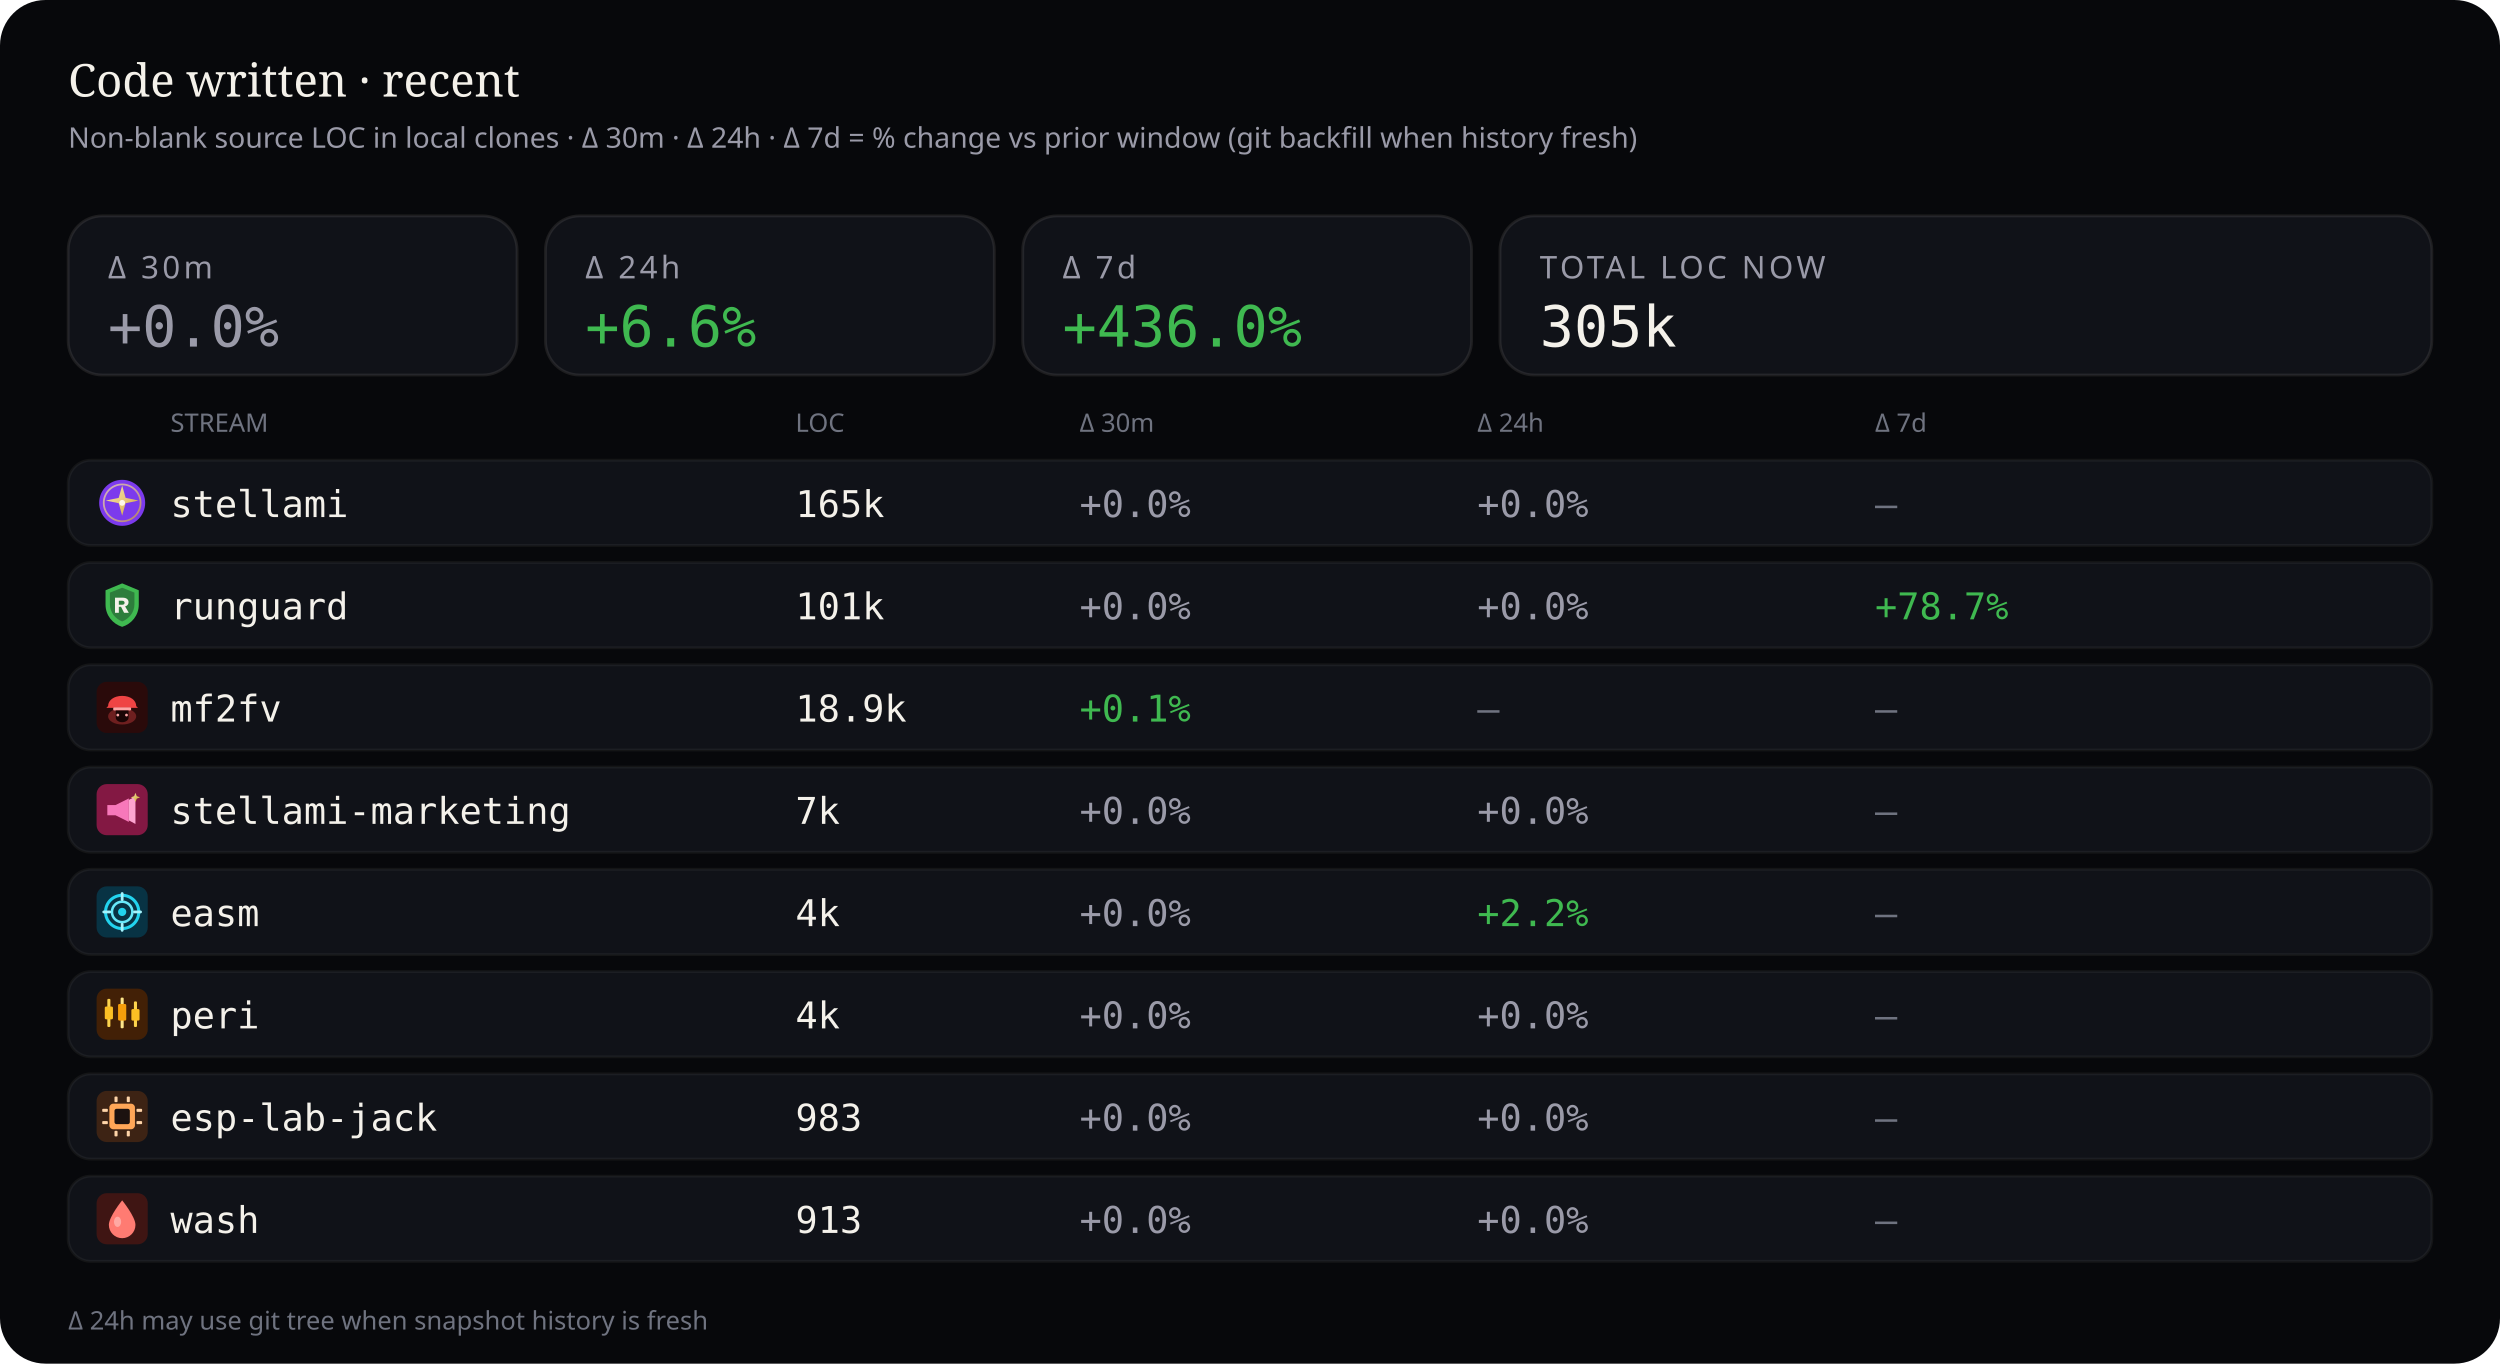
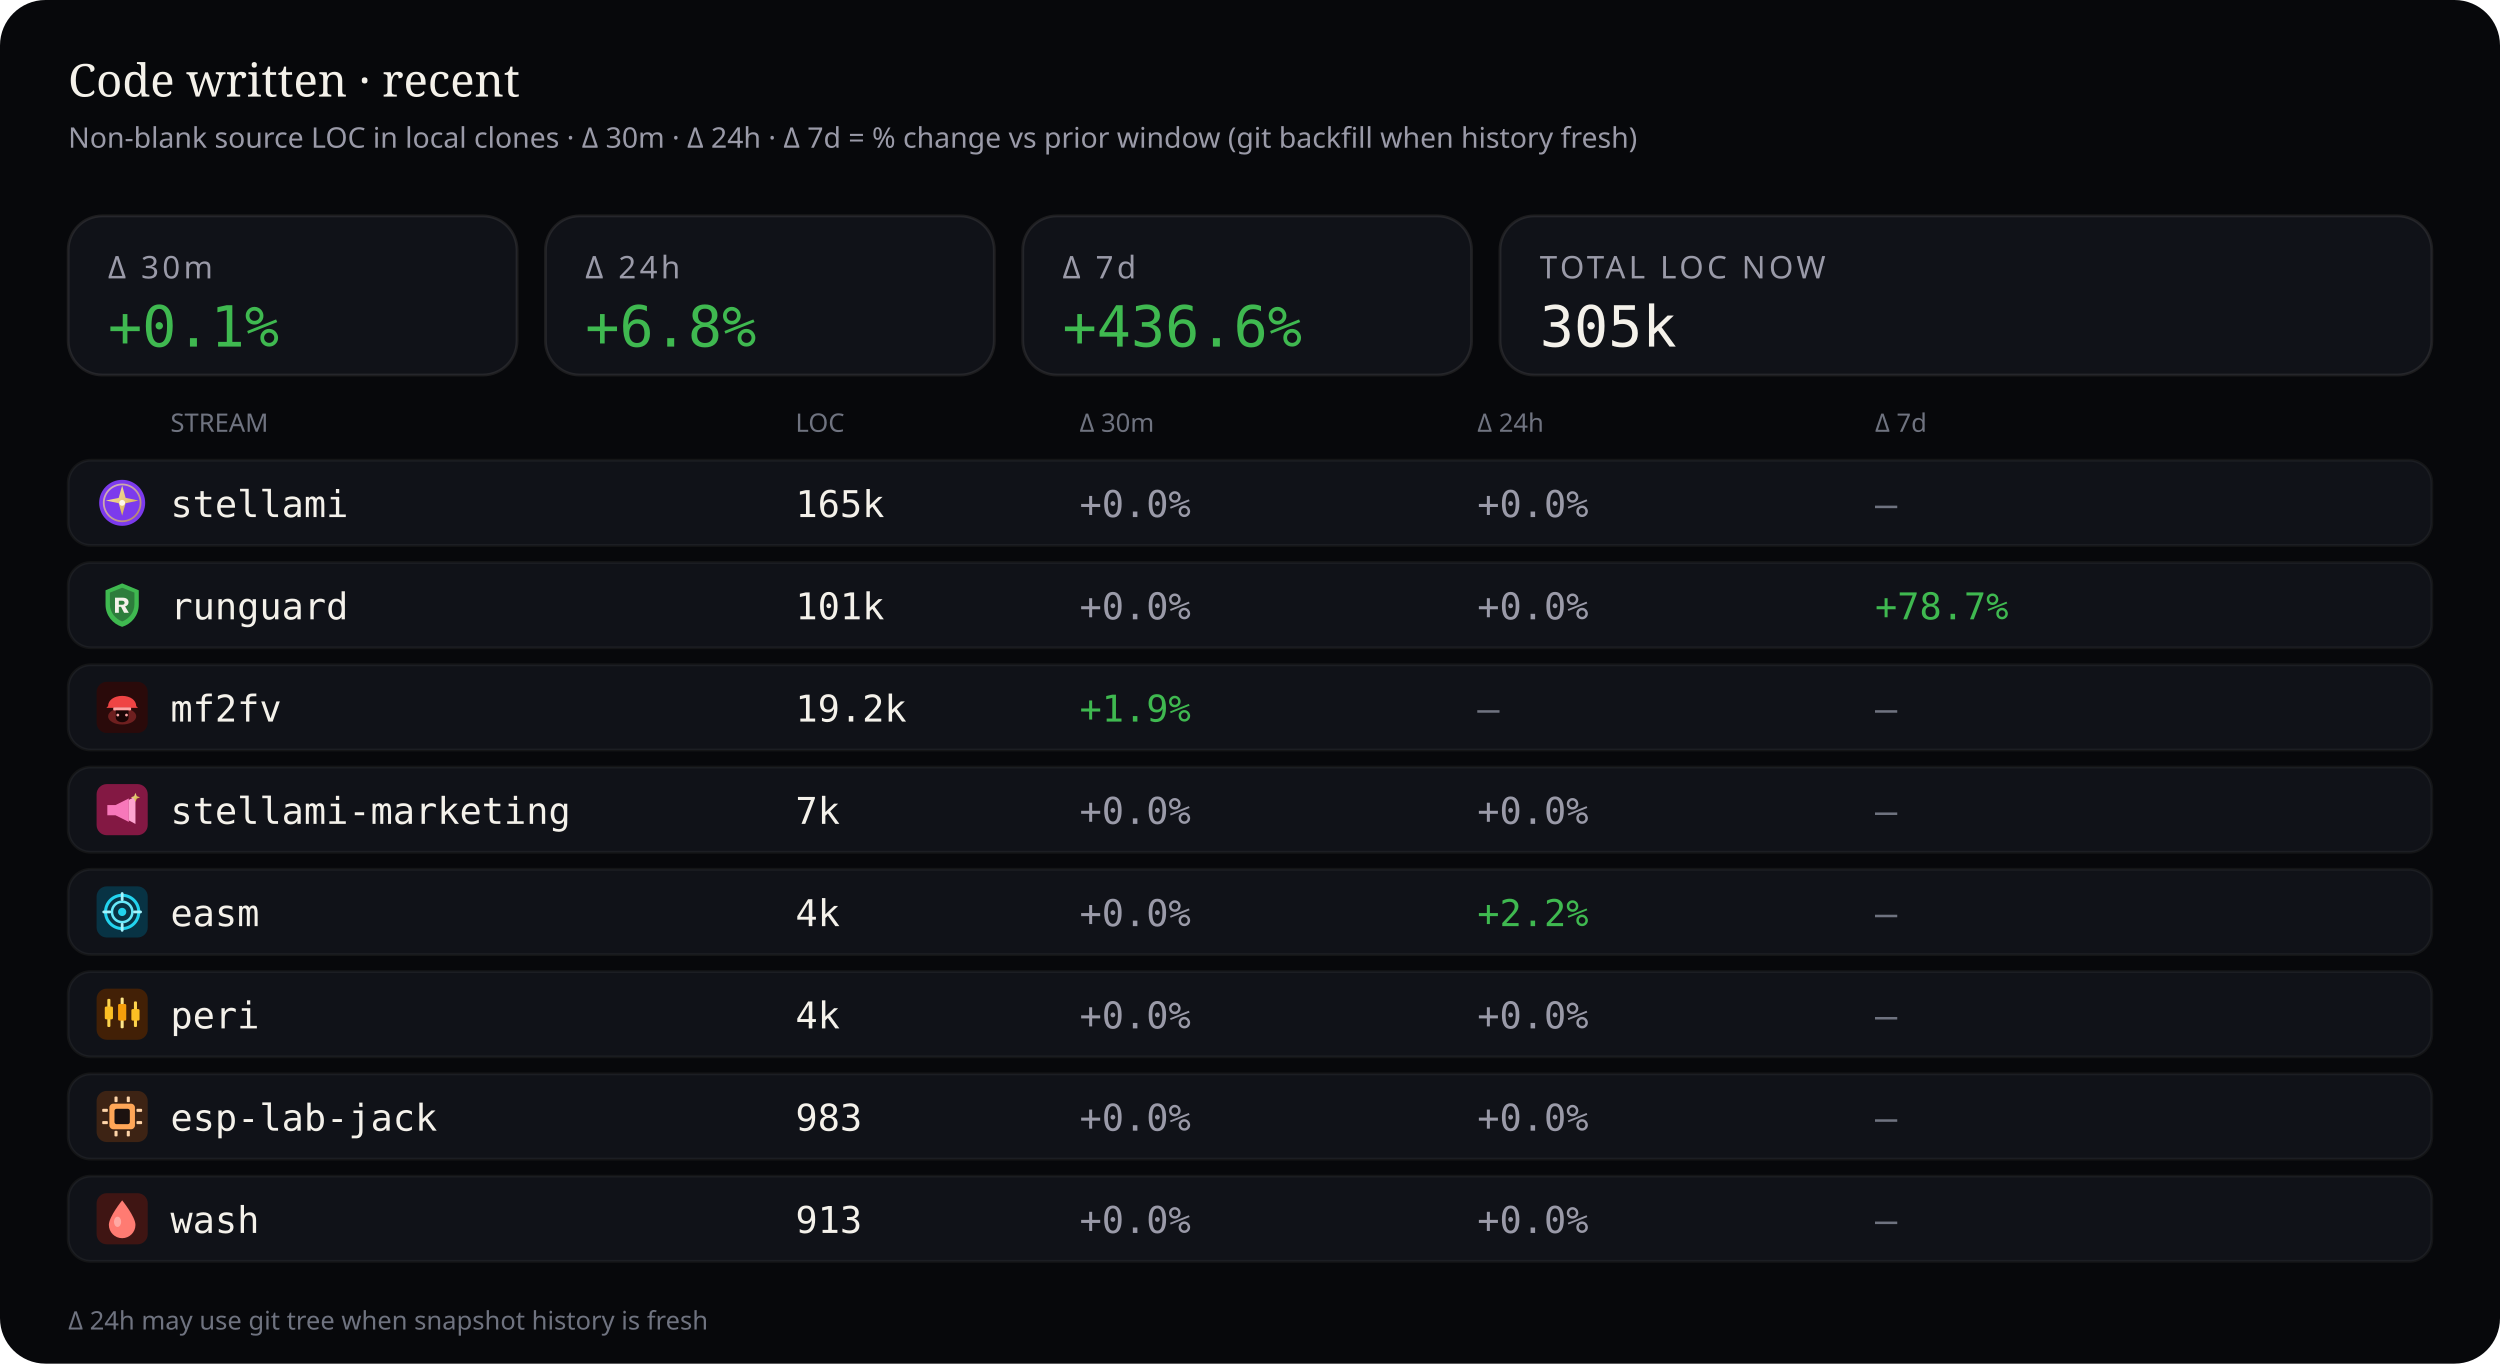
<svg xmlns="http://www.w3.org/2000/svg" viewBox="0 0 880 480" width="880" height="480" role="img" aria-label="Source code LOC deltas — 30 minutes, 24 hours, and 7 days">
  <rect width="880" height="480" rx="16" fill="#07080b" />
  <text x="24" y="34" fill="#f4f1ea" font-size="16" font-family="ui-serif, Georgia, serif">Code written · recent</text>
  <text x="24" y="52" fill="#9a9aa8" font-size="10" font-family="ui-sans-serif, system-ui, sans-serif">Non-blank source LOC in local clones · Δ 30m · Δ 24h · Δ 7d = % change vs prior window (git backfill when history fresh)</text>
  <rect x="24" y="76" width="158" height="56" rx="12" fill="#101218" stroke="rgba(232,228,214,0.10)" />
  <text x="38" y="98" fill="#9a9aa8" font-size="11" font-family="ui-sans-serif, system-ui, sans-serif" letter-spacing="1.2">Δ 30m</text>
-   <text x="38" y="122" fill="#9a9aa8" font-size="20" font-family="ui-monospace, SFMono-Regular, monospace">+0.0%</text>
+   <text x="38" y="122" fill="#3fb950" font-size="20" font-family="ui-monospace, SFMono-Regular, monospace">+0.1%</text>
  <rect x="192" y="76" width="158" height="56" rx="12" fill="#101218" stroke="rgba(232,228,214,0.10)" />
  <text x="206" y="98" fill="#9a9aa8" font-size="11" font-family="ui-sans-serif, system-ui, sans-serif" letter-spacing="1.2">Δ 24h</text>
-   <text x="206" y="122" fill="#3fb950" font-size="20" font-family="ui-monospace, SFMono-Regular, monospace">+6.6%</text>
+   <text x="206" y="122" fill="#3fb950" font-size="20" font-family="ui-monospace, SFMono-Regular, monospace">+6.8%</text>
  <rect x="360" y="76" width="158" height="56" rx="12" fill="#101218" stroke="rgba(232,228,214,0.10)" />
  <text x="374" y="98" fill="#9a9aa8" font-size="11" font-family="ui-sans-serif, system-ui, sans-serif" letter-spacing="1.2">Δ 7d</text>
-   <text x="374" y="122" fill="#3fb950" font-size="20" font-family="ui-monospace, SFMono-Regular, monospace">+436.0%</text>
+   <text x="374" y="122" fill="#3fb950" font-size="20" font-family="ui-monospace, SFMono-Regular, monospace">+436.6%</text>
  <rect x="528" y="76" width="328" height="56" rx="12" fill="#101218" stroke="rgba(232,228,214,0.10)" />
  <text x="542" y="98" fill="#9a9aa8" font-size="11" font-family="ui-sans-serif, system-ui, sans-serif" letter-spacing="1.2">TOTAL LOC NOW</text>
  <text x="542" y="122" fill="#f4f1ea" font-size="20" font-family="ui-monospace, SFMono-Regular, monospace">305k</text>
  <text x="60" y="152" fill="#6f7380" font-size="9" font-family="ui-sans-serif, system-ui, sans-serif">STREAM</text>
  <text x="280" y="152" fill="#6f7380" font-size="9" font-family="ui-sans-serif, system-ui, sans-serif">LOC</text>
  <text x="380" y="152" fill="#6f7380" font-size="9" font-family="ui-sans-serif, system-ui, sans-serif">Δ 30m</text>
  <text x="520" y="152" fill="#6f7380" font-size="9" font-family="ui-sans-serif, system-ui, sans-serif">Δ 24h</text>
  <text x="660" y="152" fill="#6f7380" font-size="9" font-family="ui-sans-serif, system-ui, sans-serif">Δ 7d</text>
  <rect x="24" y="162" width="832" height="30" rx="8" fill="#101218" stroke="rgba(232,228,214,0.06)" />
  <g id="stream_logo_stellami" class="stream_logo" data-stream="stellami" transform="translate(34.0,168.0) scale(0.9)" opacity="1.0">
    <defs>
      <linearGradient id="stream_logo_stellami-stellami-gold" x1="0%" y1="0%" x2="100%" y2="100%">
        <stop offset="0%" stop-color="#f5e6a8" />
        <stop offset="55%" stop-color="#e8c57a" />
        <stop offset="100%" stop-color="#c9a227" />
      </linearGradient>
    </defs>
    <circle cx="10" cy="10" r="9" fill="#7c3aed" />
    <circle cx="10" cy="10" r="7.2" fill="none" stroke="url(#stream_logo_stellami-stellami-gold)" stroke-width="0.7" opacity=".7" />
    <path fill="url(#stream_logo_stellami-stellami-gold)" d="M10 3.2 L11.35 8.05 L16.4 9.1 L11.35 10.15 L10 15 L8.65 10.15 L3.6 9.1 L8.65 8.05 Z" />
    <circle cx="10" cy="10" r="1.15" fill="#fff8e8" />
  </g>
  <use class="stream_logo" data-stream="stellami" href="#stream_logo_stellami" x="34.0" y="168.0" width="18" height="18" opacity="0" />
  <text x="60" y="182" fill="#f4f1ea" font-size="13" font-family="ui-monospace, SFMono-Regular, monospace">stellami</text>
  <text x="280" y="182" fill="#f4f1ea" font-size="13" font-family="ui-monospace, SFMono-Regular, monospace">165k</text>
  <text x="380" y="182" fill="#9a9aa8" font-size="13" font-family="ui-monospace, SFMono-Regular, monospace">+0.0%</text>
  <text x="520" y="182" fill="#9a9aa8" font-size="13" font-family="ui-monospace, SFMono-Regular, monospace">+0.0%</text>
  <text x="660" y="182" fill="#6f7380" font-size="13" font-family="ui-monospace, SFMono-Regular, monospace">—</text>
  <rect x="24" y="198" width="832" height="30" rx="8" fill="#101218" stroke="rgba(232,228,214,0.06)" />
  <g id="stream_logo_runguard" class="stream_logo" data-stream="runguard" transform="translate(34.0,204.0) scale(0.9)" opacity="1.0">
    <path fill="#3fb950" d="M10 1.5 L16.5 4.2 V9.8 C16.5 14.1 13.6 17.4 10 18.5 C6.4 17.4 3.5 14.1 3.5 9.8 V4.2 Z" />
    <path fill="#0d1117" fill-opacity=".35" d="M10 3.2 L14.8 5.1 V9.7 C14.8 12.9 12.6 15.4 10 16.4 C7.4 15.4 5.2 12.9 5.2 9.7 V5.1 Z" />
    <path fill="#f4f1ea" d="M7.2 7.1h3.1c1.35 0 2.2.7 2.2 1.75 0 .85-.5 1.45-1.35 1.65L12.6 13h-1.85l-1.2-2.35H8.7V13H7.2V7.1zm1.5 1.2v1.55h1.35c.55 0 .9-.28.9-.75s-.35-.8-.9-.8H8.7z" />
  </g>
  <use class="stream_logo" data-stream="runguard" href="#stream_logo_runguard" x="34.0" y="204.0" width="18" height="18" opacity="0" />
  <text x="60" y="218" fill="#f4f1ea" font-size="13" font-family="ui-monospace, SFMono-Regular, monospace">runguard</text>
  <text x="280" y="218" fill="#f4f1ea" font-size="13" font-family="ui-monospace, SFMono-Regular, monospace">101k</text>
  <text x="380" y="218" fill="#9a9aa8" font-size="13" font-family="ui-monospace, SFMono-Regular, monospace">+0.0%</text>
  <text x="520" y="218" fill="#9a9aa8" font-size="13" font-family="ui-monospace, SFMono-Regular, monospace">+0.0%</text>
  <text x="660" y="218" fill="#3fb950" font-size="13" font-family="ui-monospace, SFMono-Regular, monospace">+78.7%</text>
  <rect x="24" y="234" width="832" height="30" rx="8" fill="#101218" stroke="rgba(232,228,214,0.06)" />
  <g id="stream_logo_mf2fv" class="stream_logo" data-stream="mf2fv" transform="translate(34.0,240.0) scale(0.9)" opacity="1.0">
    <rect width="20" height="20" rx="4" fill="#2a0a0a" />
    <ellipse cx="10" cy="13.5" rx="5.5" ry="3.2" fill="#ef4444" opacity=".35" />
    <path fill="#ef4444" d="M4.5 9.5 C4.5 7.2 6.8 5.5 10 5.5 S15.5 7.2 15.5 9.5 L16.2 10.2 H3.8 Z" />
    <rect x="6.5" y="10" width="7" height="1.2" rx="0.4" fill="#fca5a5" />
    <path fill="#1a0505" d="M7.5 11.2 h5 v2.8 c0 1-1.1 1.8-2.5 1.8 s-2.5-.8-2.5-1.8 v-2.8z" />
    <circle cx="8.3" cy="13" r="0.55" fill="#fca5a5" />
    <circle cx="11.7" cy="13" r="0.55" fill="#fca5a5" />
  </g>
  <use class="stream_logo" data-stream="mf2fv" href="#stream_logo_mf2fv" x="34.0" y="240.0" width="18" height="18" opacity="0" />
  <text x="60" y="254" fill="#f4f1ea" font-size="13" font-family="ui-monospace, SFMono-Regular, monospace">mf2fv</text>
-   <text x="280" y="254" fill="#f4f1ea" font-size="13" font-family="ui-monospace, SFMono-Regular, monospace">18.9k</text>
-   <text x="380" y="254" fill="#3fb950" font-size="13" font-family="ui-monospace, SFMono-Regular, monospace">+0.1%</text>
+   <text x="280" y="254" fill="#f4f1ea" font-size="13" font-family="ui-monospace, SFMono-Regular, monospace">19.2k</text>
+   <text x="380" y="254" fill="#3fb950" font-size="13" font-family="ui-monospace, SFMono-Regular, monospace">+1.9%</text>
  <text x="520" y="254" fill="#6f7380" font-size="13" font-family="ui-monospace, SFMono-Regular, monospace">—</text>
  <text x="660" y="254" fill="#6f7380" font-size="13" font-family="ui-monospace, SFMono-Regular, monospace">—</text>
  <rect x="24" y="270" width="832" height="30" rx="8" fill="#101218" stroke="rgba(232,228,214,0.06)" />
  <g id="stream_logo_stellami-marketing" class="stream_logo" data-stream="stellami-marketing" transform="translate(34.0,276.0) scale(0.9)" opacity="1.0">
    <defs>
      <linearGradient id="stream_logo_stellami-marketing-smkt-gold" x1="0%" y1="0%" x2="100%" y2="100%">
        <stop offset="0%" stop-color="#f5e6a8" />
        <stop offset="100%" stop-color="#c9a227" />
      </linearGradient>
    </defs>
    <rect width="20" height="20" rx="4" fill="#831843" />
    <path fill="#f778ba" d="M4.2 8.2h3.2l5.2-2.6v9.2l-5.2-2.6H4.2z" />
    <path fill="#fda4d0" d="M12.6 6.2l2.6-1.4v10.8l-2.6-1.4z" />
    <path fill="url(#stream_logo_stellami-marketing-smkt-gold)" d="M15.2 3.4 L15.7 4.7 L17 5.2 L15.7 5.7 L15.2 7 L14.7 5.7 L13.4 5.2 L14.7 4.7 Z" />
  </g>
  <use class="stream_logo" data-stream="stellami-marketing" href="#stream_logo_stellami-marketing" x="34.0" y="276.0" width="18" height="18" opacity="0" />
  <text x="60" y="290" fill="#f4f1ea" font-size="13" font-family="ui-monospace, SFMono-Regular, monospace">stellami-marketing</text>
  <text x="280" y="290" fill="#f4f1ea" font-size="13" font-family="ui-monospace, SFMono-Regular, monospace">7k</text>
  <text x="380" y="290" fill="#9a9aa8" font-size="13" font-family="ui-monospace, SFMono-Regular, monospace">+0.0%</text>
  <text x="520" y="290" fill="#9a9aa8" font-size="13" font-family="ui-monospace, SFMono-Regular, monospace">+0.0%</text>
  <text x="660" y="290" fill="#6f7380" font-size="13" font-family="ui-monospace, SFMono-Regular, monospace">—</text>
  <rect x="24" y="306" width="832" height="30" rx="8" fill="#101218" stroke="rgba(232,228,214,0.06)" />
  <g id="stream_logo_easm" class="stream_logo" data-stream="easm" transform="translate(34.0,312.0) scale(0.9)" opacity="1.0">
    <rect width="20" height="20" rx="4" fill="#083344" />
    <circle cx="10" cy="10" r="6.5" fill="none" stroke="#22d3ee" stroke-width="1.2" />
    <circle cx="10" cy="10" r="4" fill="none" stroke="#67e8f9" stroke-width="1" />
    <circle cx="10" cy="10" r="1.6" fill="#22d3ee" />
    <path d="M10 2.8 V5.2 M10 14.8 V17.2 M2.8 10 H5.2 M14.8 10 H17.2" stroke="#a5f3fc" stroke-width="1.1" stroke-linecap="round" />
  </g>
  <use class="stream_logo" data-stream="easm" href="#stream_logo_easm" x="34.0" y="312.0" width="18" height="18" opacity="0" />
  <text x="60" y="326" fill="#f4f1ea" font-size="13" font-family="ui-monospace, SFMono-Regular, monospace">easm</text>
  <text x="280" y="326" fill="#f4f1ea" font-size="13" font-family="ui-monospace, SFMono-Regular, monospace">4k</text>
  <text x="380" y="326" fill="#9a9aa8" font-size="13" font-family="ui-monospace, SFMono-Regular, monospace">+0.0%</text>
  <text x="520" y="326" fill="#3fb950" font-size="13" font-family="ui-monospace, SFMono-Regular, monospace">+2.2%</text>
  <text x="660" y="326" fill="#6f7380" font-size="13" font-family="ui-monospace, SFMono-Regular, monospace">—</text>
  <rect x="24" y="342" width="832" height="30" rx="8" fill="#101218" stroke="rgba(232,228,214,0.06)" />
  <g id="stream_logo_peri" class="stream_logo" data-stream="peri" transform="translate(34.0,348.0) scale(0.9)" opacity="1.0">
    <rect width="20" height="20" rx="4" fill="#422006" />
    <rect x="4.2" y="4" width="1.2" height="11" rx="0.4" fill="#fcd34d" />
    <rect x="3.2" y="7" width="3.2" height="5" rx="0.5" fill="#fbbf24" />
    <rect x="9.4" y="3.5" width="1.2" height="12" rx="0.4" fill="#fde68a" />
    <rect x="8.4" y="6" width="3.2" height="6.5" rx="0.5" fill="#f59e0b" />
    <rect x="14.6" y="5" width="1.2" height="10" rx="0.4" fill="#fcd34d" />
    <rect x="13.6" y="8" width="3.2" height="4.5" rx="0.5" fill="#fbbf24" />
  </g>
  <use class="stream_logo" data-stream="peri" href="#stream_logo_peri" x="34.0" y="348.0" width="18" height="18" opacity="0" />
  <text x="60" y="362" fill="#f4f1ea" font-size="13" font-family="ui-monospace, SFMono-Regular, monospace">peri</text>
  <text x="280" y="362" fill="#f4f1ea" font-size="13" font-family="ui-monospace, SFMono-Regular, monospace">4k</text>
  <text x="380" y="362" fill="#9a9aa8" font-size="13" font-family="ui-monospace, SFMono-Regular, monospace">+0.0%</text>
  <text x="520" y="362" fill="#9a9aa8" font-size="13" font-family="ui-monospace, SFMono-Regular, monospace">+0.0%</text>
  <text x="660" y="362" fill="#6f7380" font-size="13" font-family="ui-monospace, SFMono-Regular, monospace">—</text>
  <rect x="24" y="378" width="832" height="30" rx="8" fill="#101218" stroke="rgba(232,228,214,0.06)" />
  <g id="stream_logo_esp-lab-jack" class="stream_logo" data-stream="esp-lab-jack" transform="translate(34.0,384.0) scale(0.9)" opacity="1.0">
    <rect width="20" height="20" rx="4" fill="#3d2314" />
    <rect x="5" y="5" width="10" height="10" rx="1.5" fill="#ffa657" />
    <rect x="7" y="7" width="6" height="6" rx="0.8" fill="#1c1210" />
    <rect x="2.2" y="7" width="2.2" height="1.2" rx="0.3" fill="#ffd4a8" />
    <rect x="2.2" y="11.8" width="2.2" height="1.2" rx="0.3" fill="#ffd4a8" />
    <rect x="15.6" y="7" width="2.2" height="1.2" rx="0.3" fill="#ffd4a8" />
    <rect x="15.6" y="11.8" width="2.2" height="1.2" rx="0.3" fill="#ffd4a8" />
    <rect x="7" y="2.2" width="1.2" height="2.2" rx="0.3" fill="#ffd4a8" />
    <rect x="11.8" y="2.2" width="1.2" height="2.2" rx="0.3" fill="#ffd4a8" />
    <rect x="7" y="15.6" width="1.2" height="2.2" rx="0.3" fill="#ffd4a8" />
    <rect x="11.8" y="15.6" width="1.2" height="2.2" rx="0.3" fill="#ffd4a8" />
  </g>
  <use class="stream_logo" data-stream="esp-lab-jack" href="#stream_logo_esp-lab-jack" x="34.0" y="384.0" width="18" height="18" opacity="0" />
  <text x="60" y="398" fill="#f4f1ea" font-size="13" font-family="ui-monospace, SFMono-Regular, monospace">esp-lab-jack</text>
  <text x="280" y="398" fill="#f4f1ea" font-size="13" font-family="ui-monospace, SFMono-Regular, monospace">983</text>
  <text x="380" y="398" fill="#9a9aa8" font-size="13" font-family="ui-monospace, SFMono-Regular, monospace">+0.0%</text>
  <text x="520" y="398" fill="#9a9aa8" font-size="13" font-family="ui-monospace, SFMono-Regular, monospace">+0.0%</text>
  <text x="660" y="398" fill="#6f7380" font-size="13" font-family="ui-monospace, SFMono-Regular, monospace">—</text>
  <rect x="24" y="414" width="832" height="30" rx="8" fill="#101218" stroke="rgba(232,228,214,0.06)" />
  <g id="stream_logo_wash" class="stream_logo" data-stream="wash" transform="translate(34.0,420.0) scale(0.9)" opacity="1.0">
    <rect width="20" height="20" rx="4" fill="#3f1513" />
    <path fill="#ff7b72" d="M10 2.8 C10 2.8 15.2 9.2 15.2 12.4 A5.2 5.2 0 0 1 4.8 12.4 C4.8 9.2 10 2.8 10 2.8 Z" />
    <ellipse cx="8.2" cy="11.2" rx="1.4" ry="2" fill="#ffd0cc" opacity=".55" />
  </g>
  <use class="stream_logo" data-stream="wash" href="#stream_logo_wash" x="34.0" y="420.0" width="18" height="18" opacity="0" />
  <text x="60" y="434" fill="#f4f1ea" font-size="13" font-family="ui-monospace, SFMono-Regular, monospace">wash</text>
  <text x="280" y="434" fill="#f4f1ea" font-size="13" font-family="ui-monospace, SFMono-Regular, monospace">913</text>
  <text x="380" y="434" fill="#9a9aa8" font-size="13" font-family="ui-monospace, SFMono-Regular, monospace">+0.0%</text>
  <text x="520" y="434" fill="#9a9aa8" font-size="13" font-family="ui-monospace, SFMono-Regular, monospace">+0.0%</text>
  <text x="660" y="434" fill="#6f7380" font-size="13" font-family="ui-monospace, SFMono-Regular, monospace">—</text>
  <text x="24" y="468" fill="#6f7380" font-size="9" font-family="ui-sans-serif, system-ui, sans-serif">Δ 24h may use git tree when snapshot history is fresh</text>
</svg>
